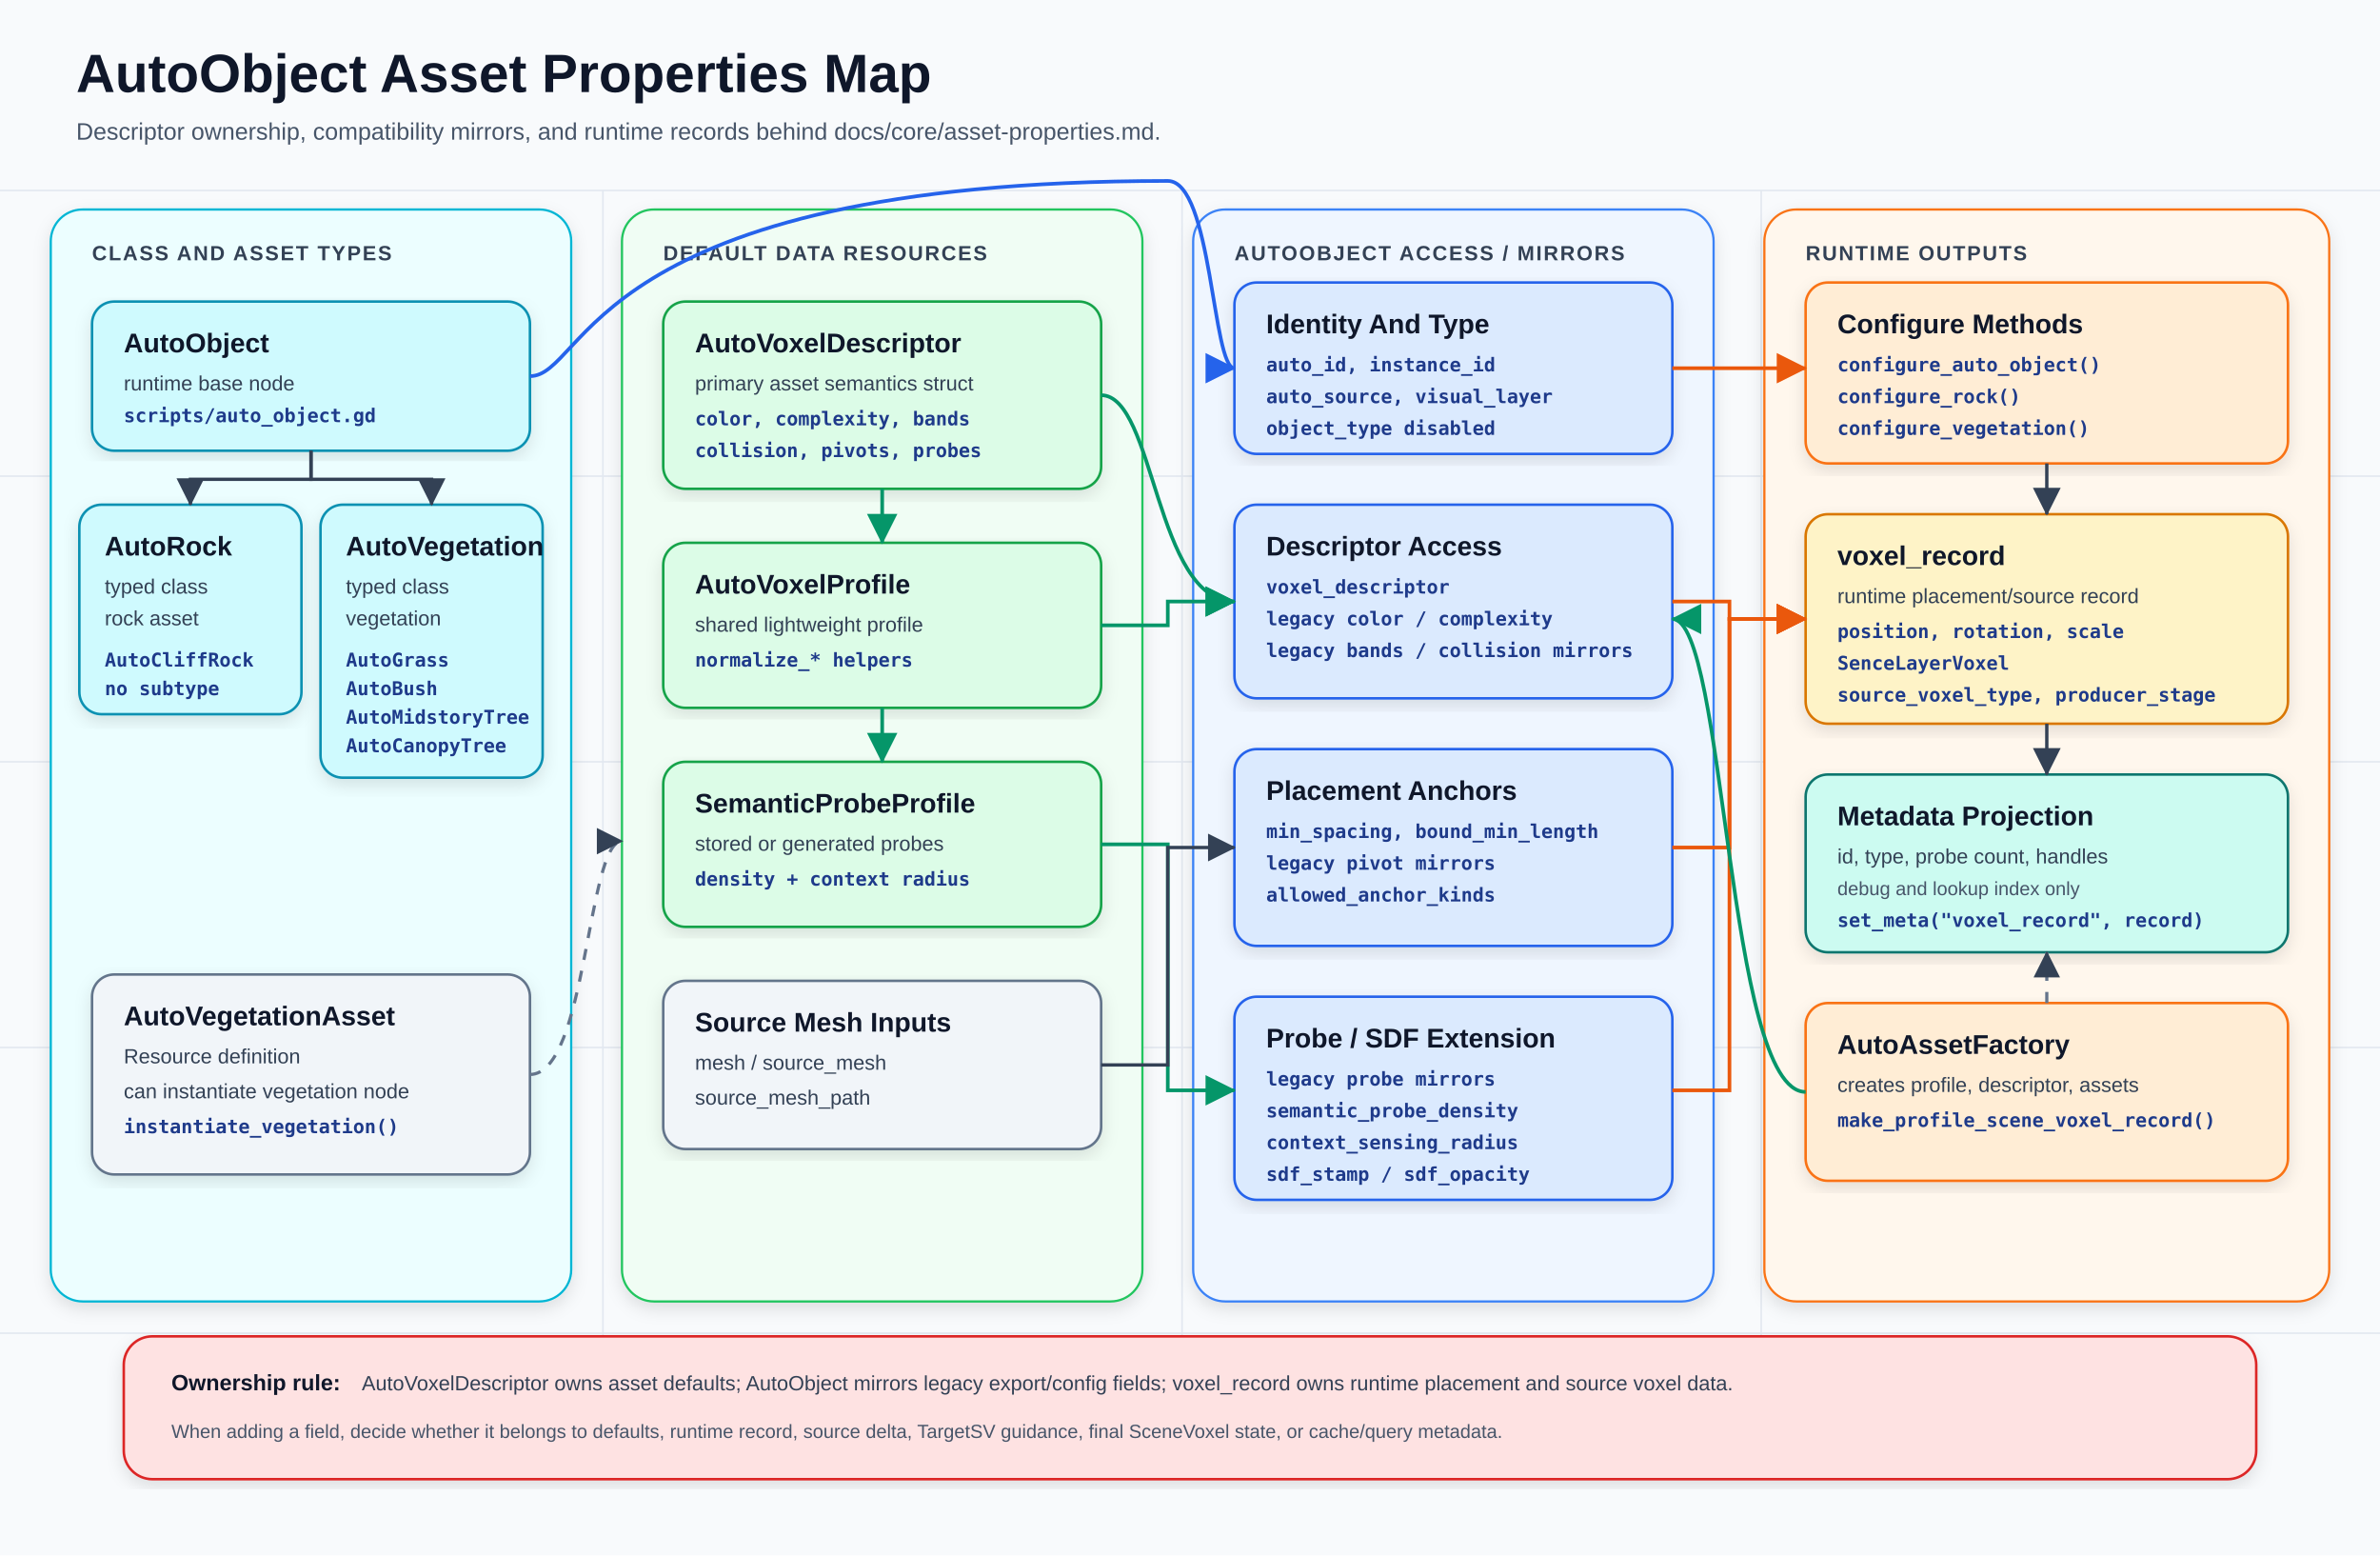
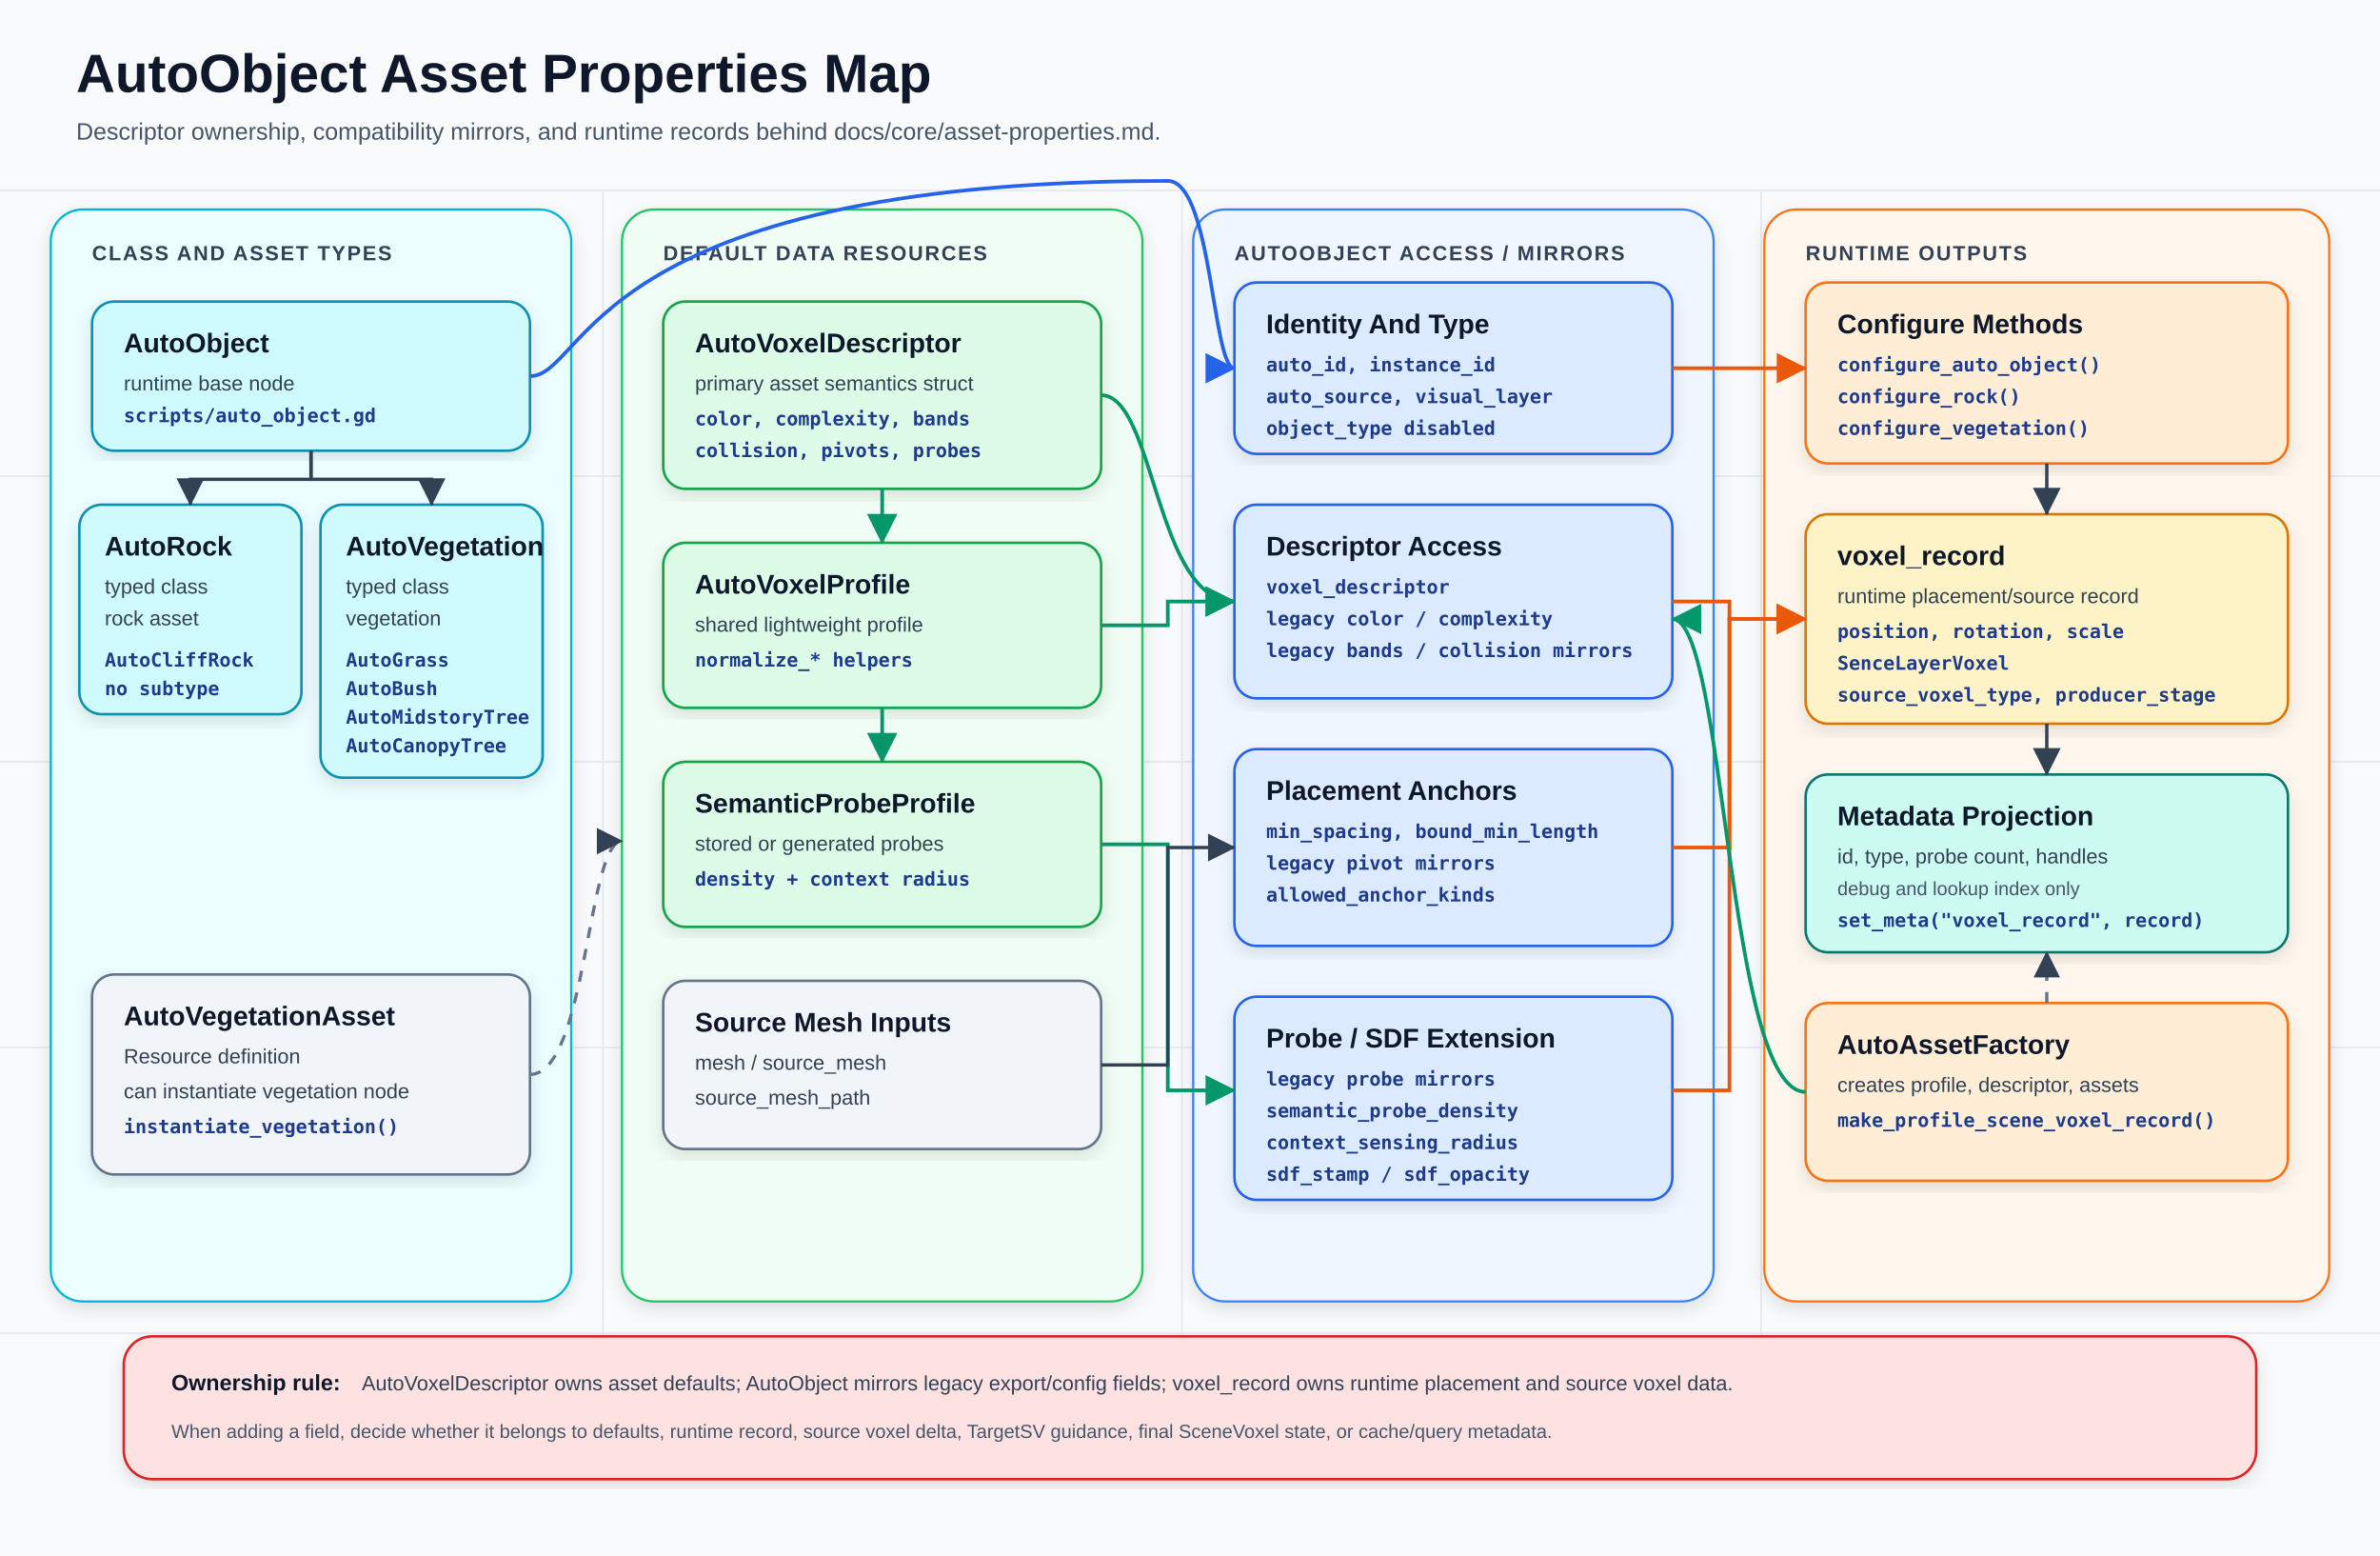
<svg xmlns="http://www.w3.org/2000/svg" width="1500" height="980" viewBox="0 0 1500 980" role="img" aria-labelledby="title desc">
  <defs>
    <marker id="arrow" viewBox="0 0 12 12" refX="10.5" refY="6" markerWidth="10" markerHeight="10" orient="auto">
      <path d="M1,1 L11,6 L1,11 Z" fill="#334155" />
    </marker>
    <marker id="arrow-blue" viewBox="0 0 12 12" refX="10.5" refY="6" markerWidth="10" markerHeight="10" orient="auto">
      <path d="M1,1 L11,6 L1,11 Z" fill="#2563eb" />
    </marker>
    <marker id="arrow-green" viewBox="0 0 12 12" refX="10.5" refY="6" markerWidth="10" markerHeight="10" orient="auto">
      <path d="M1,1 L11,6 L1,11 Z" fill="#059669" />
    </marker>
    <marker id="arrow-orange" viewBox="0 0 12 12" refX="10.5" refY="6" markerWidth="10" markerHeight="10" orient="auto">
      <path d="M1,1 L11,6 L1,11 Z" fill="#ea580c" />
    </marker>
    <filter id="shadow" x="-7%" y="-7%" width="114%" height="114%">
      <feDropShadow dx="0" dy="4" stdDeviation="5" flood-color="#0f172a" flood-opacity="0.11" />
    </filter>
    <style>
      .bg { fill: #f8fafc; }
      .grid { stroke: #e2e8f0; stroke-width: 1; }
      .title { fill: #0f172a; font: 700 34px "Segoe UI", Arial, sans-serif; }
      .subtitle { fill: #475569; font: 15px "Segoe UI", Arial, sans-serif; }
      .lane-title { fill: #334155; font: 700 13px "Segoe UI", Arial, sans-serif; letter-spacing: .08em; }
      .node-title { fill: #0f172a; font: 700 17px "Segoe UI", Arial, sans-serif; }
      .label { fill: #334155; font: 13px "Segoe UI", Arial, sans-serif; }
      .tiny { fill: #475569; font: 12px "Segoe UI", Arial, sans-serif; }
      .mono { fill: #1e3a8a; font: 700 12px Consolas, "Cascadia Mono", monospace; }
      .rule { fill: #0f172a; font: 700 14px "Segoe UI", Arial, sans-serif; }
      .lane { stroke-width: 1.4; filter: url(#shadow); }
      .lane-type { fill: #ecfeff; stroke: #06b6d4; }
      .lane-resource { fill: #f0fdf4; stroke: #22c55e; }
      .lane-field { fill: #eff6ff; stroke: #3b82f6; }
      .lane-runtime { fill: #fff7ed; stroke: #f97316; }
      .node { stroke-width: 1.6; filter: url(#shadow); }
      .type { fill: #cffafe; stroke: #0891b2; }
      .resource { fill: #dcfce7; stroke: #16a34a; }
      .field { fill: #dbeafe; stroke: #2563eb; }
      .runtime { fill: #ffedd5; stroke: #f97316; }
      .record { fill: #fef3c7; stroke: #d97706; }
      .meta { fill: #ccfbf1; stroke: #0f766e; }
      .support { fill: #f1f5f9; stroke: #64748b; }
      .warn { fill: #fee2e2; stroke: #dc2626; }
      .edge { stroke: #334155; stroke-width: 2.1; fill: none; marker-end: url(#arrow); }
      .edge-blue { stroke: #2563eb; stroke-width: 2.3; fill: none; marker-end: url(#arrow-blue); }
      .edge-green { stroke: #059669; stroke-width: 2.3; fill: none; marker-end: url(#arrow-green); }
      .edge-orange { stroke: #ea580c; stroke-width: 2.3; fill: none; marker-end: url(#arrow-orange); }
      .edge-soft { stroke: #64748b; stroke-width: 2; fill: none; marker-end: url(#arrow); stroke-dasharray: 7 7; }
    </style>
  </defs>
  <rect class="bg" width="1500" height="980" />
  <path class="grid" d="M0 120H1500M0 300H1500M0 480H1500M0 660H1500M0 840H1500" />
  <path class="grid" d="M380 120V930M745 120V930M1110 120V930" />
  <text class="title" x="48" y="58">AutoObject Asset Properties Map</text>
  <text class="subtitle" x="48" y="88">Descriptor ownership, compatibility mirrors, and runtime records behind docs/core/asset-properties.md.</text>
  <rect class="lane lane-type" x="32" y="132" width="328" height="688" rx="20" ry="20" />
  <rect class="lane lane-resource" x="392" y="132" width="328" height="688" rx="20" ry="20" />
  <rect class="lane lane-field" x="752" y="132" width="328" height="688" rx="20" ry="20" />
  <rect class="lane lane-runtime" x="1112" y="132" width="356" height="688" rx="20" ry="20" />
  <text class="lane-title" x="58" y="164">CLASS AND ASSET TYPES</text>
  <text class="lane-title" x="418" y="164">DEFAULT DATA RESOURCES</text>
  <text class="lane-title" x="778" y="164">AUTOOBJECT ACCESS / MIRRORS</text>
  <text class="lane-title" x="1138" y="164">RUNTIME OUTPUTS</text>
  <rect class="node type" x="58" y="190" width="276" height="94" rx="14" ry="14" />
  <text class="node-title" x="78" y="222">AutoObject</text>
  <text class="label" x="78" y="246">runtime base node</text>
  <text class="mono" x="78" y="266">scripts/auto_object.gd</text>
  <rect class="node type" x="50" y="318" width="140" height="132" rx="14" ry="14" />
  <text class="node-title" x="66" y="350">AutoRock</text>
  <text class="label" x="66" y="374">typed class</text>
  <text class="label" x="66" y="394">rock asset</text>
  <text class="mono" x="66" y="420">AutoCliffRock</text>
  <text class="mono" x="66" y="438">no subtype</text>
  <rect class="node type" x="202" y="318" width="140" height="172" rx="14" ry="14" />
  <text class="node-title" x="218" y="350">AutoVegetation</text>
  <text class="label" x="218" y="374">typed class</text>
  <text class="label" x="218" y="394">vegetation</text>
  <text class="mono" x="218" y="420">AutoGrass</text>
  <text class="mono" x="218" y="438">AutoBush</text>
  <text class="mono" x="218" y="456">AutoMidstoryTree</text>
  <text class="mono" x="218" y="474">AutoCanopyTree</text>
  <rect class="node support" x="58" y="614" width="276" height="126" rx="14" ry="14" />
  <text class="node-title" x="78" y="646">AutoVegetationAsset</text>
  <text class="label" x="78" y="670">Resource definition</text>
  <text class="label" x="78" y="692">can instantiate vegetation node</text>
  <text class="mono" x="78" y="714">instantiate_vegetation()</text>
  <path class="edge" d="M196 284 V302 H120 V318" />
  <path class="edge" d="M196 284 V302 H272 V318" />
  <path class="edge-soft" d="M334 677 C370 677 370 530 392 530" />
  <rect class="node resource" x="418" y="190" width="276" height="118" rx="14" ry="14" />
  <text class="node-title" x="438" y="222">AutoVoxelDescriptor</text>
  <text class="label" x="438" y="246">primary asset semantics struct</text>
  <text class="mono" x="438" y="268">color, complexity, bands</text>
  <text class="mono" x="438" y="288">collision, pivots, probes</text>
  <rect class="node resource" x="418" y="342" width="276" height="104" rx="14" ry="14" />
  <text class="node-title" x="438" y="374">AutoVoxelProfile</text>
  <text class="label" x="438" y="398">shared lightweight profile</text>
  <text class="mono" x="438" y="420">normalize_* helpers</text>
  <rect class="node resource" x="418" y="480" width="276" height="104" rx="14" ry="14" />
  <text class="node-title" x="438" y="512">SemanticProbeProfile</text>
  <text class="label" x="438" y="536">stored or generated probes</text>
  <text class="mono" x="438" y="558">density + context radius</text>
  <rect class="node support" x="418" y="618" width="276" height="106" rx="14" ry="14" />
  <text class="node-title" x="438" y="650">Source Mesh Inputs</text>
  <text class="label" x="438" y="674">mesh / source_mesh</text>
  <text class="label" x="438" y="696">source_mesh_path</text>
  <path class="edge-green" d="M556 308 V342" />
  <path class="edge-green" d="M556 446 V480" />
  <rect class="node field" x="778" y="178" width="276" height="108" rx="14" ry="14" />
  <text class="node-title" x="798" y="210">Identity And Type</text>
  <text class="mono" x="798" y="234">auto_id, instance_id</text>
  <text class="mono" x="798" y="254">auto_source, visual_layer</text>
  <text class="mono" x="798" y="274">object_type disabled</text>
  <rect class="node field" x="778" y="318" width="276" height="122" rx="14" ry="14" />
  <text class="node-title" x="798" y="350">Descriptor Access</text>
  <text class="mono" x="798" y="374">voxel_descriptor</text>
  <text class="mono" x="798" y="394">legacy color / complexity</text>
  <text class="mono" x="798" y="414">legacy bands / collision mirrors</text>
  <rect class="node field" x="778" y="472" width="276" height="124" rx="14" ry="14" />
  <text class="node-title" x="798" y="504">Placement Anchors</text>
  <text class="mono" x="798" y="528">min_spacing, bound_min_length</text>
  <text class="mono" x="798" y="548">legacy pivot mirrors</text>
  <text class="mono" x="798" y="568">allowed_anchor_kinds</text>
  <rect class="node field" x="778" y="628" width="276" height="128" rx="14" ry="14" />
  <text class="node-title" x="798" y="660">Probe / SDF Extension</text>
  <text class="mono" x="798" y="684">legacy probe mirrors</text>
  <text class="mono" x="798" y="704">semantic_probe_density</text>
  <text class="mono" x="798" y="724">context_sensing_radius</text>
  <text class="mono" x="798" y="744">sdf_stamp / sdf_opacity</text>
  <path class="edge-blue" d="M334 237 C370 237 370 114 736 114 C764 114 764 232 778 232" />
  <path class="edge-green" d="M694 249 C728 249 728 379 778 379" />
  <path class="edge-green" d="M694 394 H736 V379 H778" />
  <path class="edge-green" d="M694 532 H736 V687 H778" />
  <path class="edge" d="M694 671 H736 V534 H778" />
  <rect class="node runtime" x="1138" y="178" width="304" height="114" rx="14" ry="14" />
  <text class="node-title" x="1158" y="210">Configure Methods</text>
  <text class="mono" x="1158" y="234">configure_auto_object()</text>
  <text class="mono" x="1158" y="254">configure_rock()</text>
  <text class="mono" x="1158" y="274">configure_vegetation()</text>
  <rect class="node record" x="1138" y="324" width="304" height="132" rx="14" ry="14" />
  <text class="node-title" x="1158" y="356">voxel_record</text>
  <text class="label" x="1158" y="380">runtime placement/source record</text>
  <text class="mono" x="1158" y="402">position, rotation, scale</text>
  <text class="mono" x="1158" y="422">SenceLayerVoxel</text>
  <text class="mono" x="1158" y="442">source_voxel_type, producer_stage</text>
  <rect class="node meta" x="1138" y="488" width="304" height="112" rx="14" ry="14" />
  <text class="node-title" x="1158" y="520">Metadata Projection</text>
  <text class="label" x="1158" y="544">id, type, probe count, handles</text>
  <text class="tiny" x="1158" y="564">debug and lookup index only</text>
  <text class="mono" x="1158" y="584">set_meta("voxel_record", record)</text>
  <rect class="node runtime" x="1138" y="632" width="304" height="112" rx="14" ry="14" />
  <text class="node-title" x="1158" y="664">AutoAssetFactory</text>
  <text class="label" x="1158" y="688">creates profile, descriptor, assets</text>
  <text class="mono" x="1158" y="710">make_profile_scene_voxel_record()</text>
  <path class="edge-orange" d="M1054 232 H1138" />
  <path class="edge-orange" d="M1054 379 H1090 V390 H1138" />
  <path class="edge-orange" d="M1054 534 H1090 V390 H1138" />
  <path class="edge-orange" d="M1054 687 H1090 V390 H1138" />
  <path class="edge" d="M1290 292 V324" />
  <path class="edge" d="M1290 456 V488" />
  <path class="edge-soft" d="M1290 632 V600" />
  <path class="edge-green" d="M1138 688 C1088 688 1088 390 1054 390" />
  <rect class="node warn" x="78" y="842" width="1344" height="90" rx="18" ry="18" />
  <text class="rule" x="108" y="876">Ownership rule:</text>
  <text class="label" x="228" y="876">AutoVoxelDescriptor owns asset defaults; AutoObject mirrors legacy export/config fields; voxel_record owns runtime placement and source voxel data.</text>
-   <text class="tiny" x="108" y="906">When adding a field, decide whether it belongs to defaults, runtime record, source delta, TargetSV guidance, final SceneVoxel state, or cache/query metadata.</text>
+   <text class="tiny" x="108" y="906">When adding a field, decide whether it belongs to defaults, runtime record, source voxel delta, TargetSV guidance, final SceneVoxel state, or cache/query metadata.</text>
</svg>
